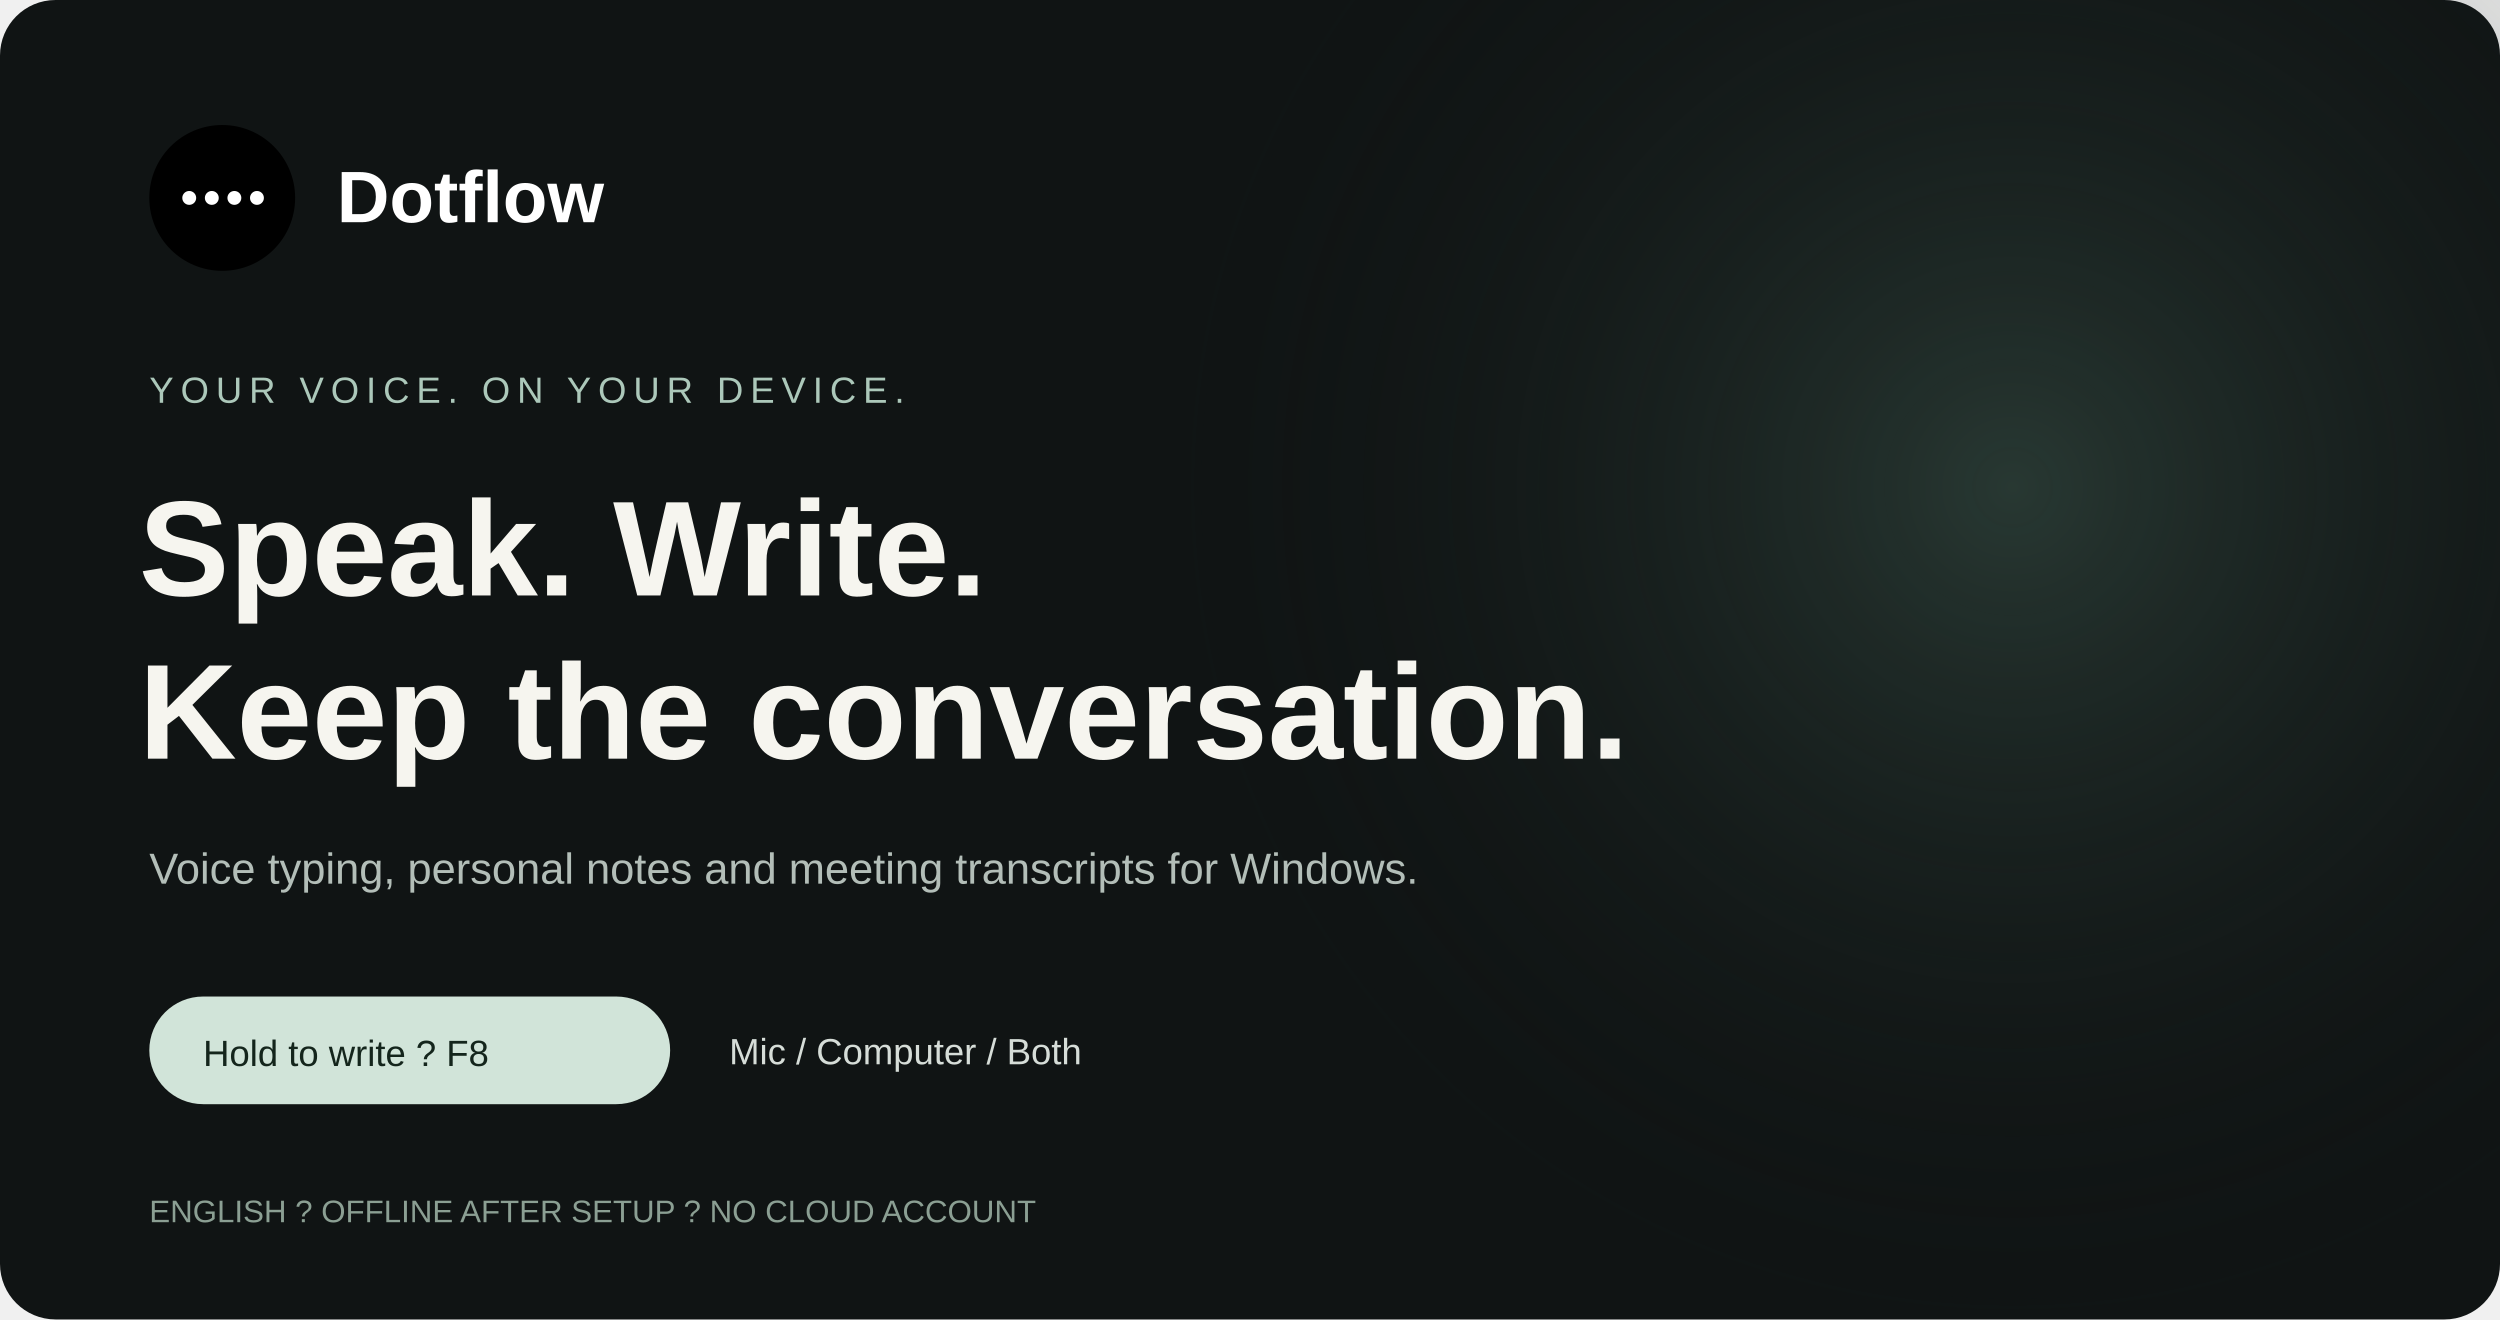
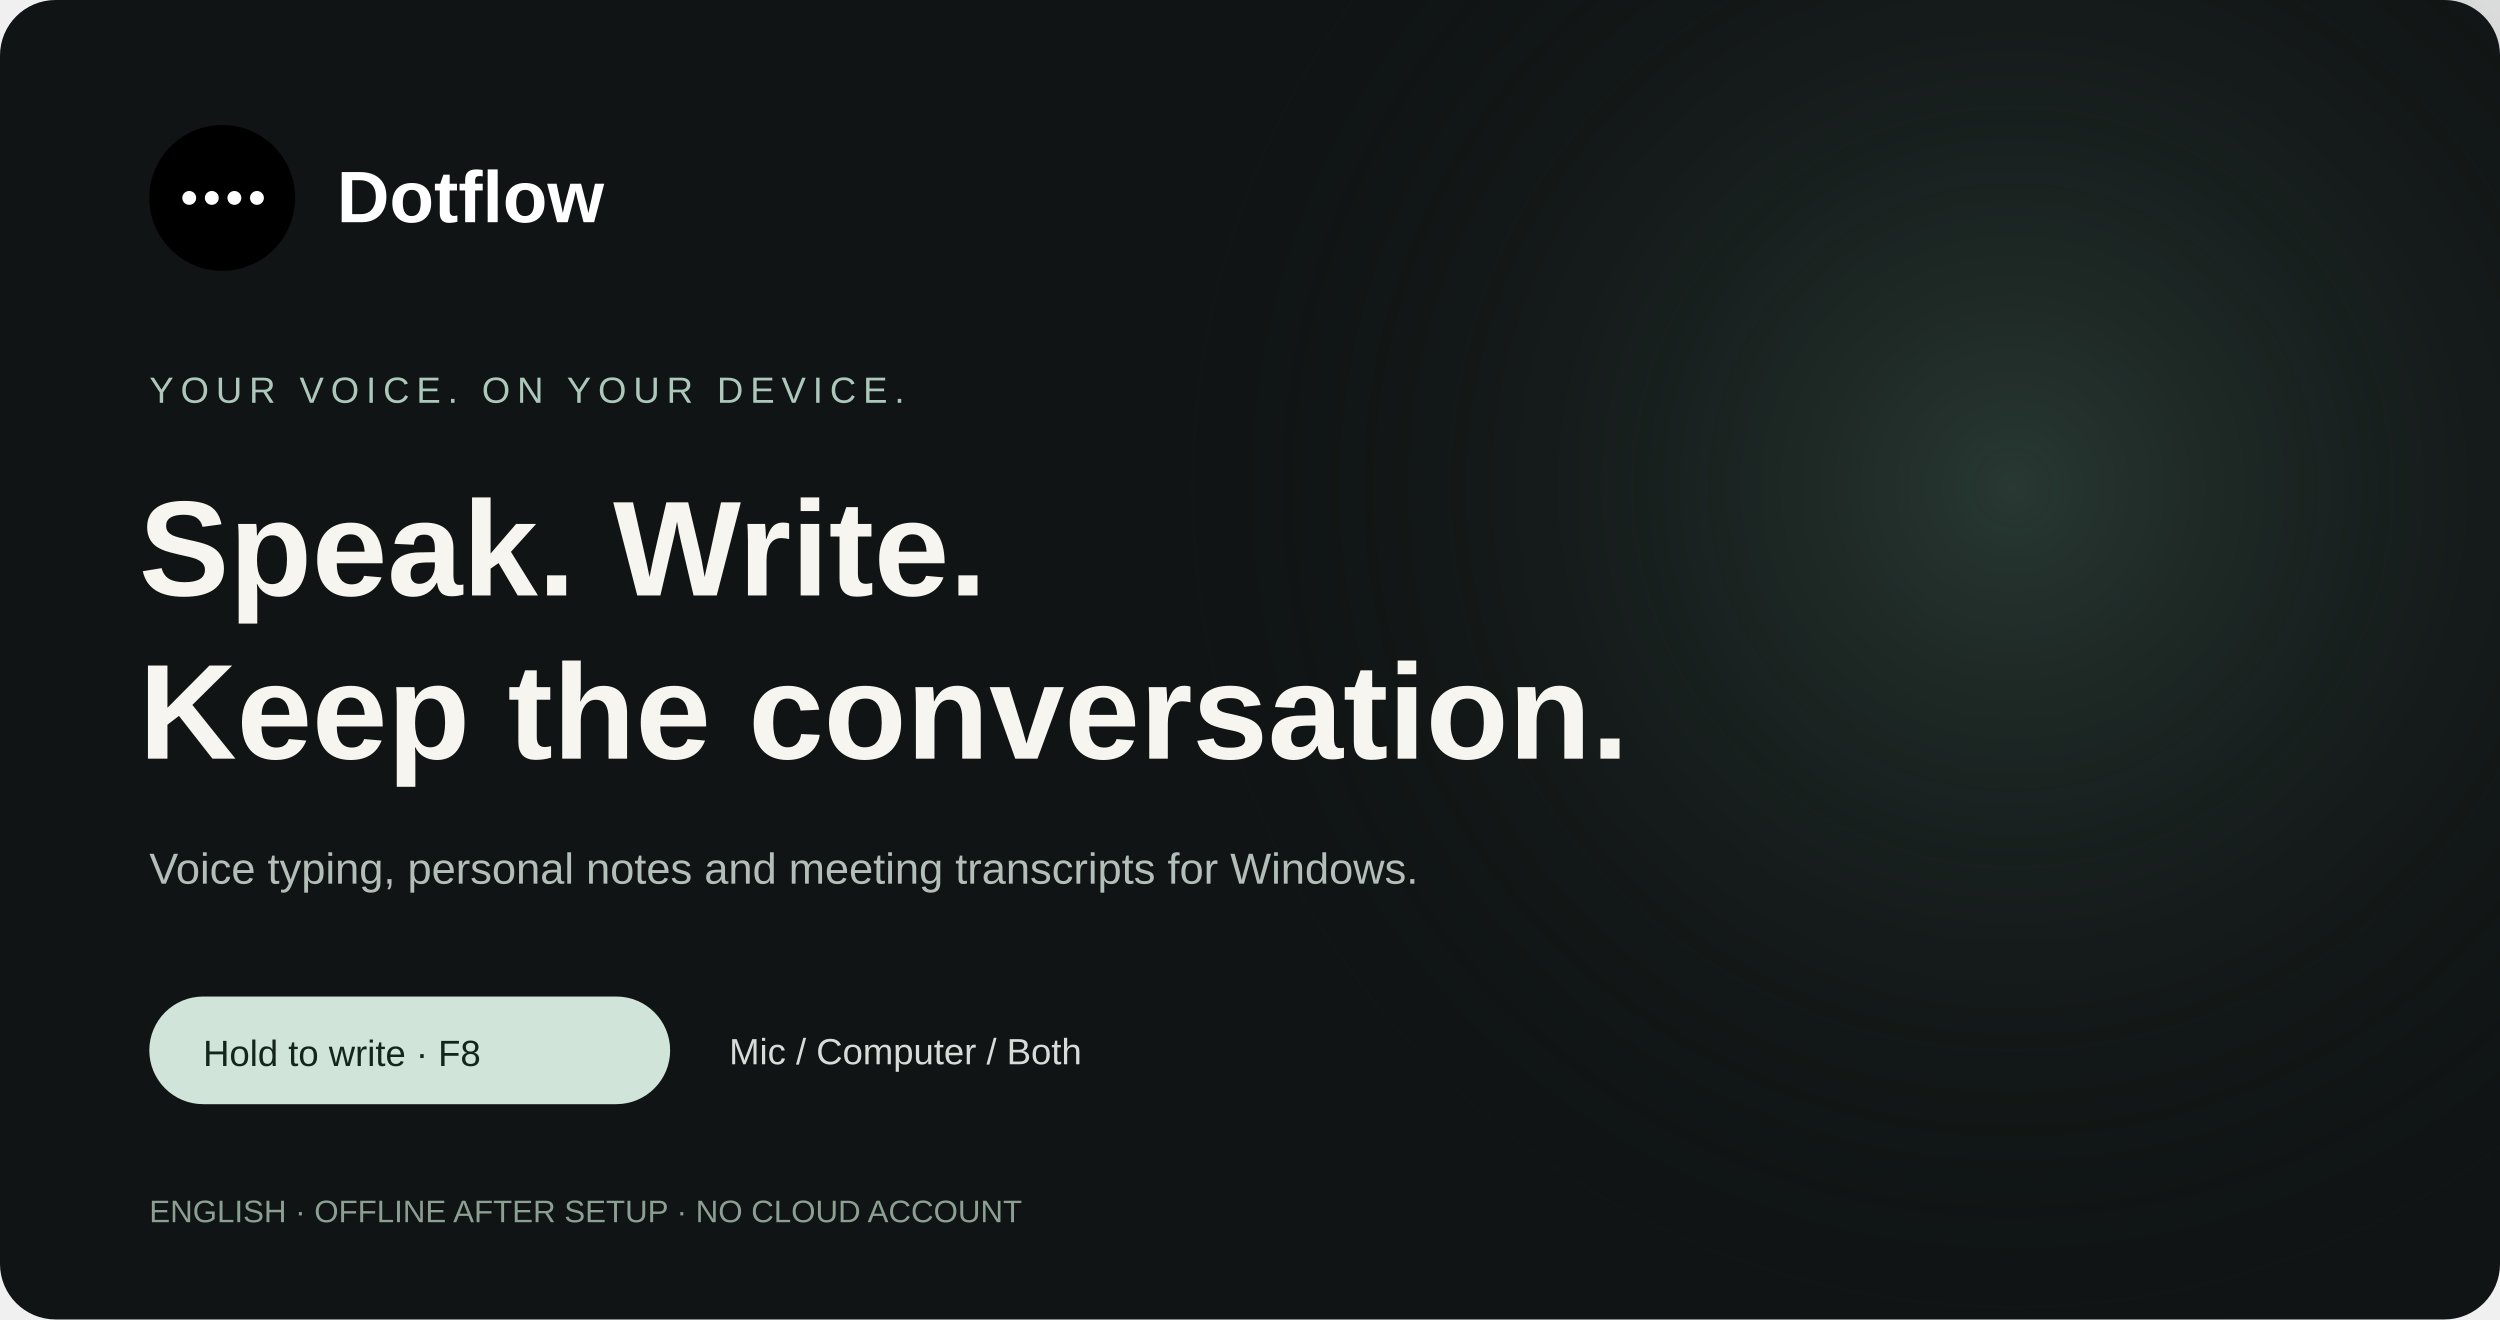
<svg xmlns="http://www.w3.org/2000/svg" width="1440" height="760" viewBox="0 0 1440 760" role="img" aria-labelledby="title desc">
  <defs>
    <radialGradient id="glow">
      <stop stop-color="#405c51" stop-opacity=".5" />
      <stop offset="1" stop-color="#0e1212" stop-opacity="0" />
    </radialGradient>
  </defs>
  <rect width="1440" height="760" rx="32" fill="#101414" />
  <circle cx="1160" cy="280" r="500" fill="url(#glow)" />
  <g transform="translate(86 72)">
    <circle cx="42" cy="42" r="42" fill="#000" />
    <g fill="#fff">
      <circle cx="23" cy="42" r="4" />
      <circle cx="36" cy="42" r="4" />
      <circle cx="49" cy="42" r="4" />
      <circle cx="62" cy="42" r="4" />
    </g>
    <text x="108" y="56" fill="#fff" font-family="Segoe UI,Arial,sans-serif" font-size="42" font-weight="600">Dotflow</text>
  </g>
  <text x="86" y="232" fill="#acc8ba" font-family="Segoe UI,Arial,sans-serif" font-size="21" letter-spacing="4">YOUR VOICE. ON YOUR DEVICE.</text>
  <g fill="#f6f5ef" font-family="Segoe UI,Arial,sans-serif" font-size="78" font-weight="600">
    <text x="80" y="343">Speak. Write.</text>
    <text x="80" y="437">Keep the conversation.</text>
  </g>
  <text x="86" y="509" fill="#b3beb8" font-family="Segoe UI,Arial,sans-serif" font-size="25">Voice typing, personal notes and meeting transcripts for Windows.</text>
  <g font-family="Segoe UI,Arial,sans-serif" font-size="21">
    <rect x="86" y="574" width="300" height="62" rx="31" fill="#d1e4d9" />
-     <text x="117" y="614" fill="#14251c">Hold to write ? F8</text>
+     <text x="117" y="614" fill="#14251c">Hold to write · F8</text>
    <text x="420" y="613" fill="#d6ddd8">Mic / Computer / Both</text>
-     <text x="86" y="704" fill="#8b9f93" font-size="18">ENGLISH ? OFFLINE AFTER SETUP ? NO CLOUD ACCOUNT</text>
+     <text x="86" y="704" fill="#8b9f93" font-size="18">ENGLISH · OFFLINE AFTER SETUP · NO CLOUD ACCOUNT</text>
  </g>
</svg>
